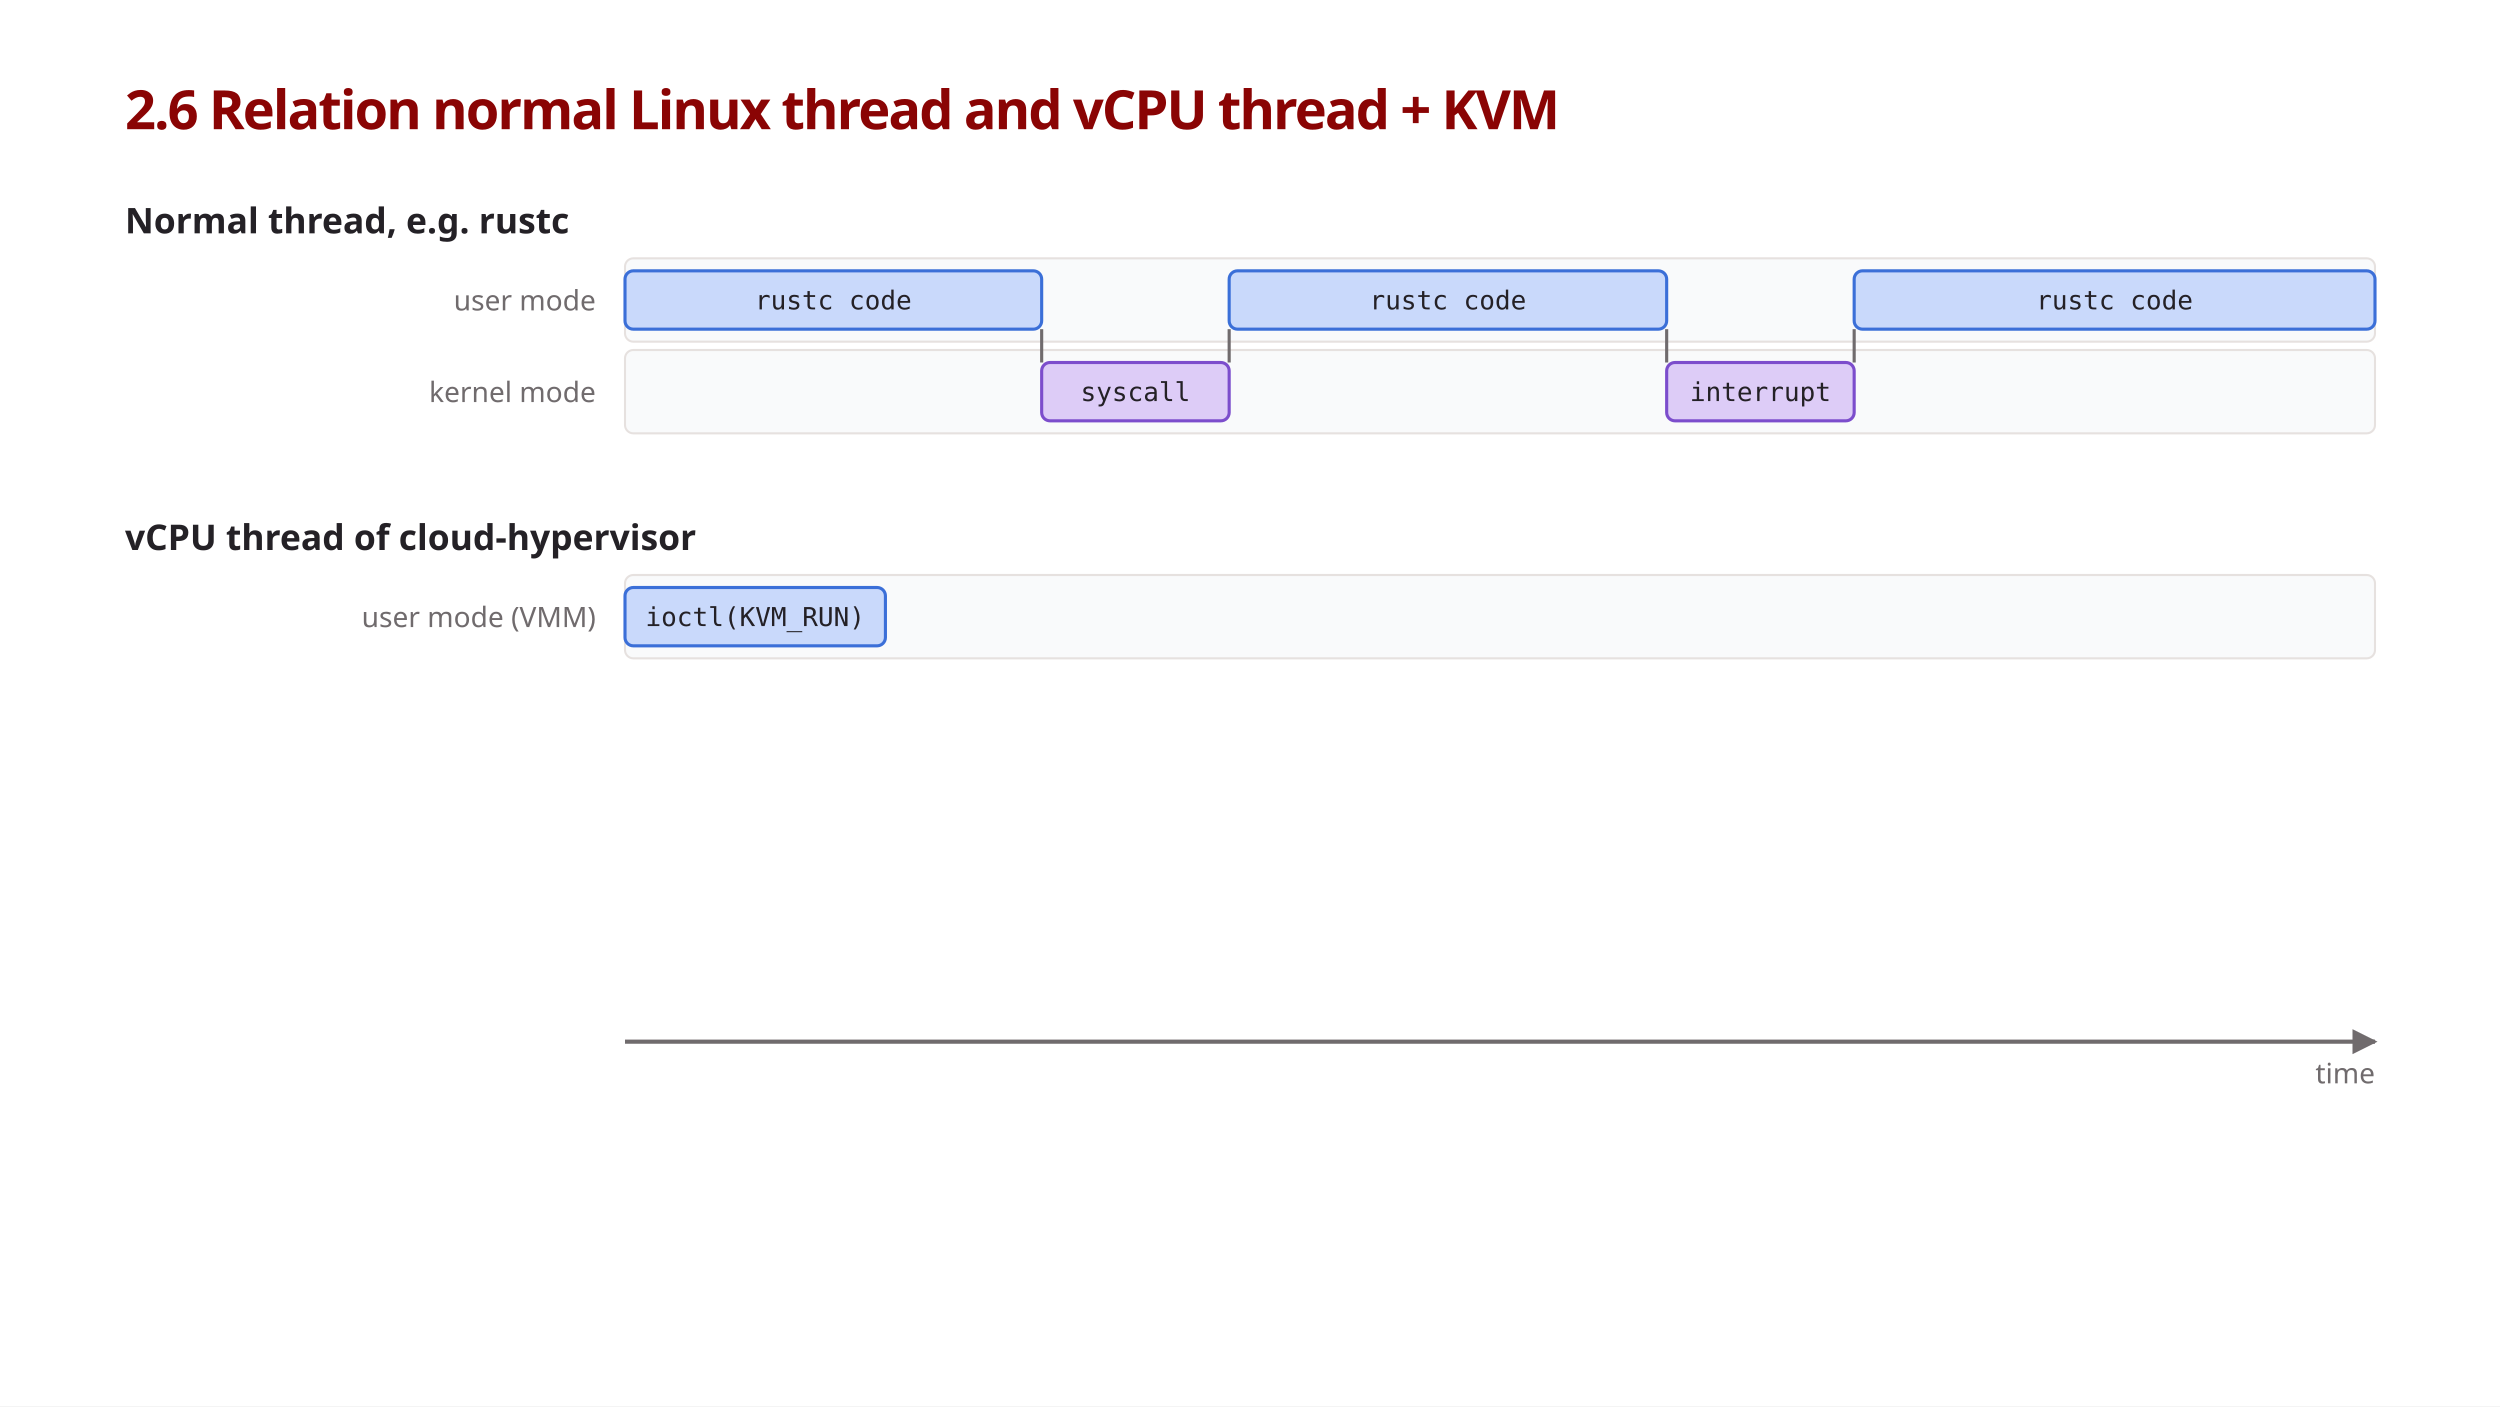
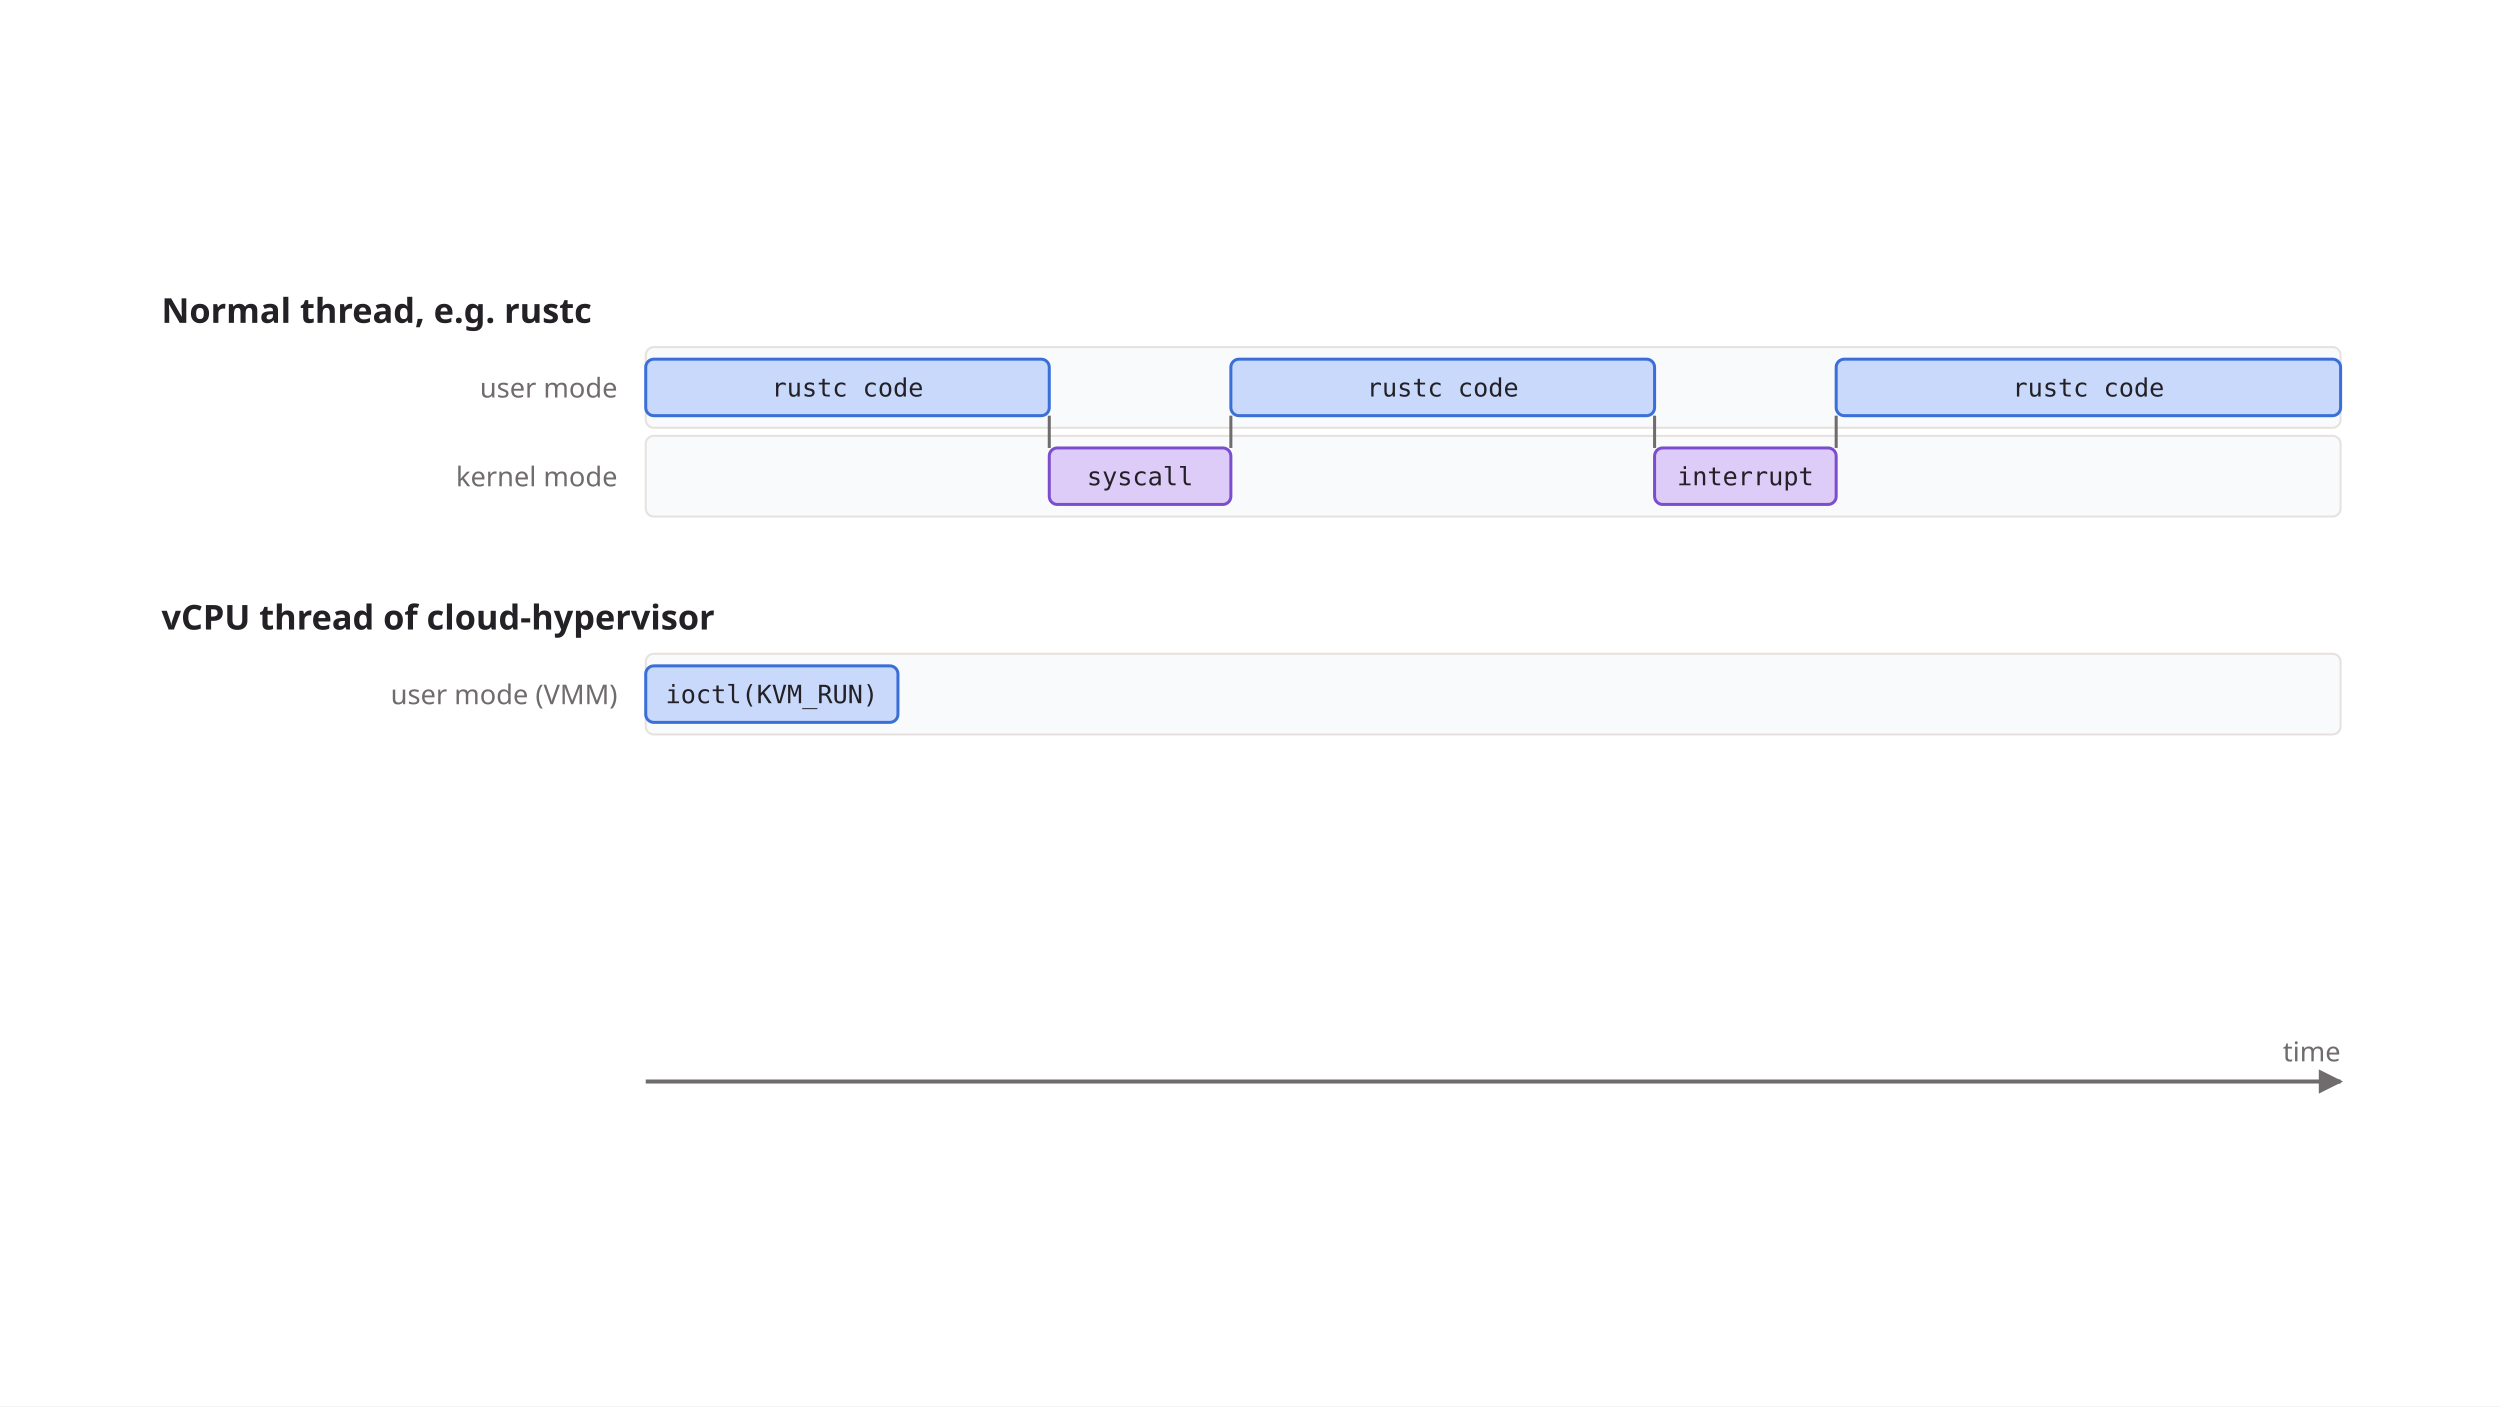
<svg xmlns="http://www.w3.org/2000/svg" viewBox="0 0 1200 675" font-family="'IBM Plex Sans', sans-serif">
  <style>
-     .title { font-size: 26px; font-weight: 600; fill: #8a0404; letter-spacing: -0.035em; }
    .h     { font-size: 17px; font-weight: 600; fill: #242126; }
    .lane-l { font-size: 13.5px; fill: #706b6d; }
    .bar-t { font-family: 'Source Code Pro', monospace; font-size: 12.5px; fill: #242126; }
    .note  { font-size: 13.5px; fill: #242126; }
    .key-h { font-size: 15px; font-weight: 600; fill: #8a0404; }
    .key-t { font-size: 14px; fill: #8a0404; }

    .lane  { fill: #f9fafb; stroke: #e6e1df; stroke-width: 1; }
    .user  { fill: #c9d9fb; stroke: #3b6fd8; stroke-width: 1.5; }
    .kern  { fill: #ddccf7; stroke: #7c4dcc; stroke-width: 1.5; }
    .guest { fill: #bfe6cf; stroke: #2f9e5b; stroke-width: 1.5; }
    .step  { stroke: #706b6d; stroke-width: 1.5; }
    .lead  { stroke: #8a0404; stroke-width: 1.5; stroke-dasharray: 4 4; }
    .axis  { stroke: #706b6d; stroke-width: 2; marker-end: url(#arrow); }
    .key-ring { fill: #8a0404; fill-opacity: 0.06; stroke: #8a0404; stroke-width: 2.5; }
    .key   { stroke: #8a0404; stroke-width: 3.5; marker-end: url(#arrow-red); }
    .key-ptr { stroke: #8a0404; stroke-width: 1.5; }
  </style>
  <defs>
    <marker id="arrow" viewBox="0 0 10 10" refX="9" refY="5" markerWidth="6" markerHeight="6" orient="auto">
      <path d="M0,0 L10,5 L0,10 z" fill="#706b6d" />
    </marker>
    <marker id="arrow-red" viewBox="0 0 10 10" refX="9" refY="5" markerWidth="4" markerHeight="4" orient="auto">
      <path d="M0,0 L10,5 L0,10 z" fill="#8a0404" />
    </marker>
  </defs>
  <rect width="1200" height="675" fill="#ffffff" />
-   <text class="title" x="60" y="62">2.6 Relation normal Linux thread and vCPU thread + KVM</text>
-   <line class="axis" x1="300" y1="500" x2="1140" y2="500" />
-   <text class="lane-l" x="1140" y="520" text-anchor="end">time</text>
-   <text class="h" x="60" y="112">Normal thread, e.g. rustc</text>
-   <rect class="lane" x="300" y="124" width="840" height="40" rx="4" />
-   <text class="lane-l" x="286" y="149" text-anchor="end">user mode</text>
-   <rect class="user" x="300" y="130" width="200" height="28" rx="4" />
-   <text class="bar-t" x="400.0" y="148.5" text-anchor="middle">rustc code</text>
-   <rect class="lane" x="300" y="168" width="840" height="40" rx="4" />
-   <text class="lane-l" x="286" y="193" text-anchor="end">kernel mode</text>
-   <line class="step" x1="500" y1="158" x2="500" y2="174" />
-   <rect class="kern" x="500" y="174" width="90" height="28" rx="4" />
-   <text class="bar-t" x="545.0" y="192.5" text-anchor="middle">syscall</text>
-   <line class="step" x1="590" y1="158" x2="590" y2="174" />
-   <rect class="user" x="590" y="130" width="210" height="28" rx="4" />
-   <text class="bar-t" x="695.0" y="148.5" text-anchor="middle">rustc code</text>
-   <line class="step" x1="800" y1="158" x2="800" y2="174" />
-   <rect class="kern" x="800" y="174" width="90" height="28" rx="4" />
-   <text class="bar-t" x="845.0" y="192.5" text-anchor="middle">interrupt</text>
-   <line class="step" x1="890" y1="158" x2="890" y2="174" />
-   <rect class="user" x="890" y="130" width="250" height="28" rx="4" />
-   <text class="bar-t" x="1015.0" y="148.5" text-anchor="middle">rustc code</text>
-   <text class="h" x="60" y="264">vCPU thread of cloud-hypervisor</text>
-   <rect class="lane" x="300" y="276" width="840" height="40" rx="4" />
-   <text class="lane-l" x="286" y="301" text-anchor="end">user mode (VMM)</text>
-   <rect class="user" x="300" y="282" width="125" height="28" rx="4" />
-   <text class="bar-t" x="362.5" y="300.5" text-anchor="middle">ioctl(KVM_RUN)</text>
+   <g transform="translate(19.4 46.5) scale(0.9685)">
+     <line class="axis" x1="300" y1="488" x2="1140" y2="488" />
+     <text class="lane-l" x="1140" y="478" text-anchor="end">time</text>
+     <text class="h" x="60" y="112">Normal thread, e.g. rustc</text>
+     <rect class="lane" x="300" y="124" width="840" height="40" rx="4" />
+     <text class="lane-l" x="286" y="149" text-anchor="end">user mode</text>
+     <rect class="user" x="300" y="130" width="200" height="28" rx="4" />
+     <text class="bar-t" x="400.0" y="148.5" text-anchor="middle">rustc code</text>
+     <rect class="lane" x="300" y="168" width="840" height="40" rx="4" />
+     <text class="lane-l" x="286" y="193" text-anchor="end">kernel mode</text>
+     <line class="step" x1="500" y1="158" x2="500" y2="174" />
+     <rect class="kern" x="500" y="174" width="90" height="28" rx="4" />
+     <text class="bar-t" x="545.0" y="192.5" text-anchor="middle">syscall</text>
+     <line class="step" x1="590" y1="158" x2="590" y2="174" />
+     <rect class="user" x="590" y="130" width="210" height="28" rx="4" />
+     <text class="bar-t" x="695.0" y="148.5" text-anchor="middle">rustc code</text>
+     <line class="step" x1="800" y1="158" x2="800" y2="174" />
+     <rect class="kern" x="800" y="174" width="90" height="28" rx="4" />
+     <text class="bar-t" x="845.0" y="192.5" text-anchor="middle">interrupt</text>
+     <line class="step" x1="890" y1="158" x2="890" y2="174" />
+     <rect class="user" x="890" y="130" width="250" height="28" rx="4" />
+     <text class="bar-t" x="1015.0" y="148.5" text-anchor="middle">rustc code</text>
+     <text class="h" x="60" y="264">vCPU thread of cloud-hypervisor</text>
+     <rect class="lane" x="300" y="276" width="840" height="40" rx="4" />
+     <text class="lane-l" x="286" y="301" text-anchor="end">user mode (VMM)</text>
+     <rect class="user" x="300" y="282" width="125" height="28" rx="4" />
+     <text class="bar-t" x="362.5" y="300.5" text-anchor="middle">ioctl(KVM_RUN)</text>
+   </g>
</svg>
